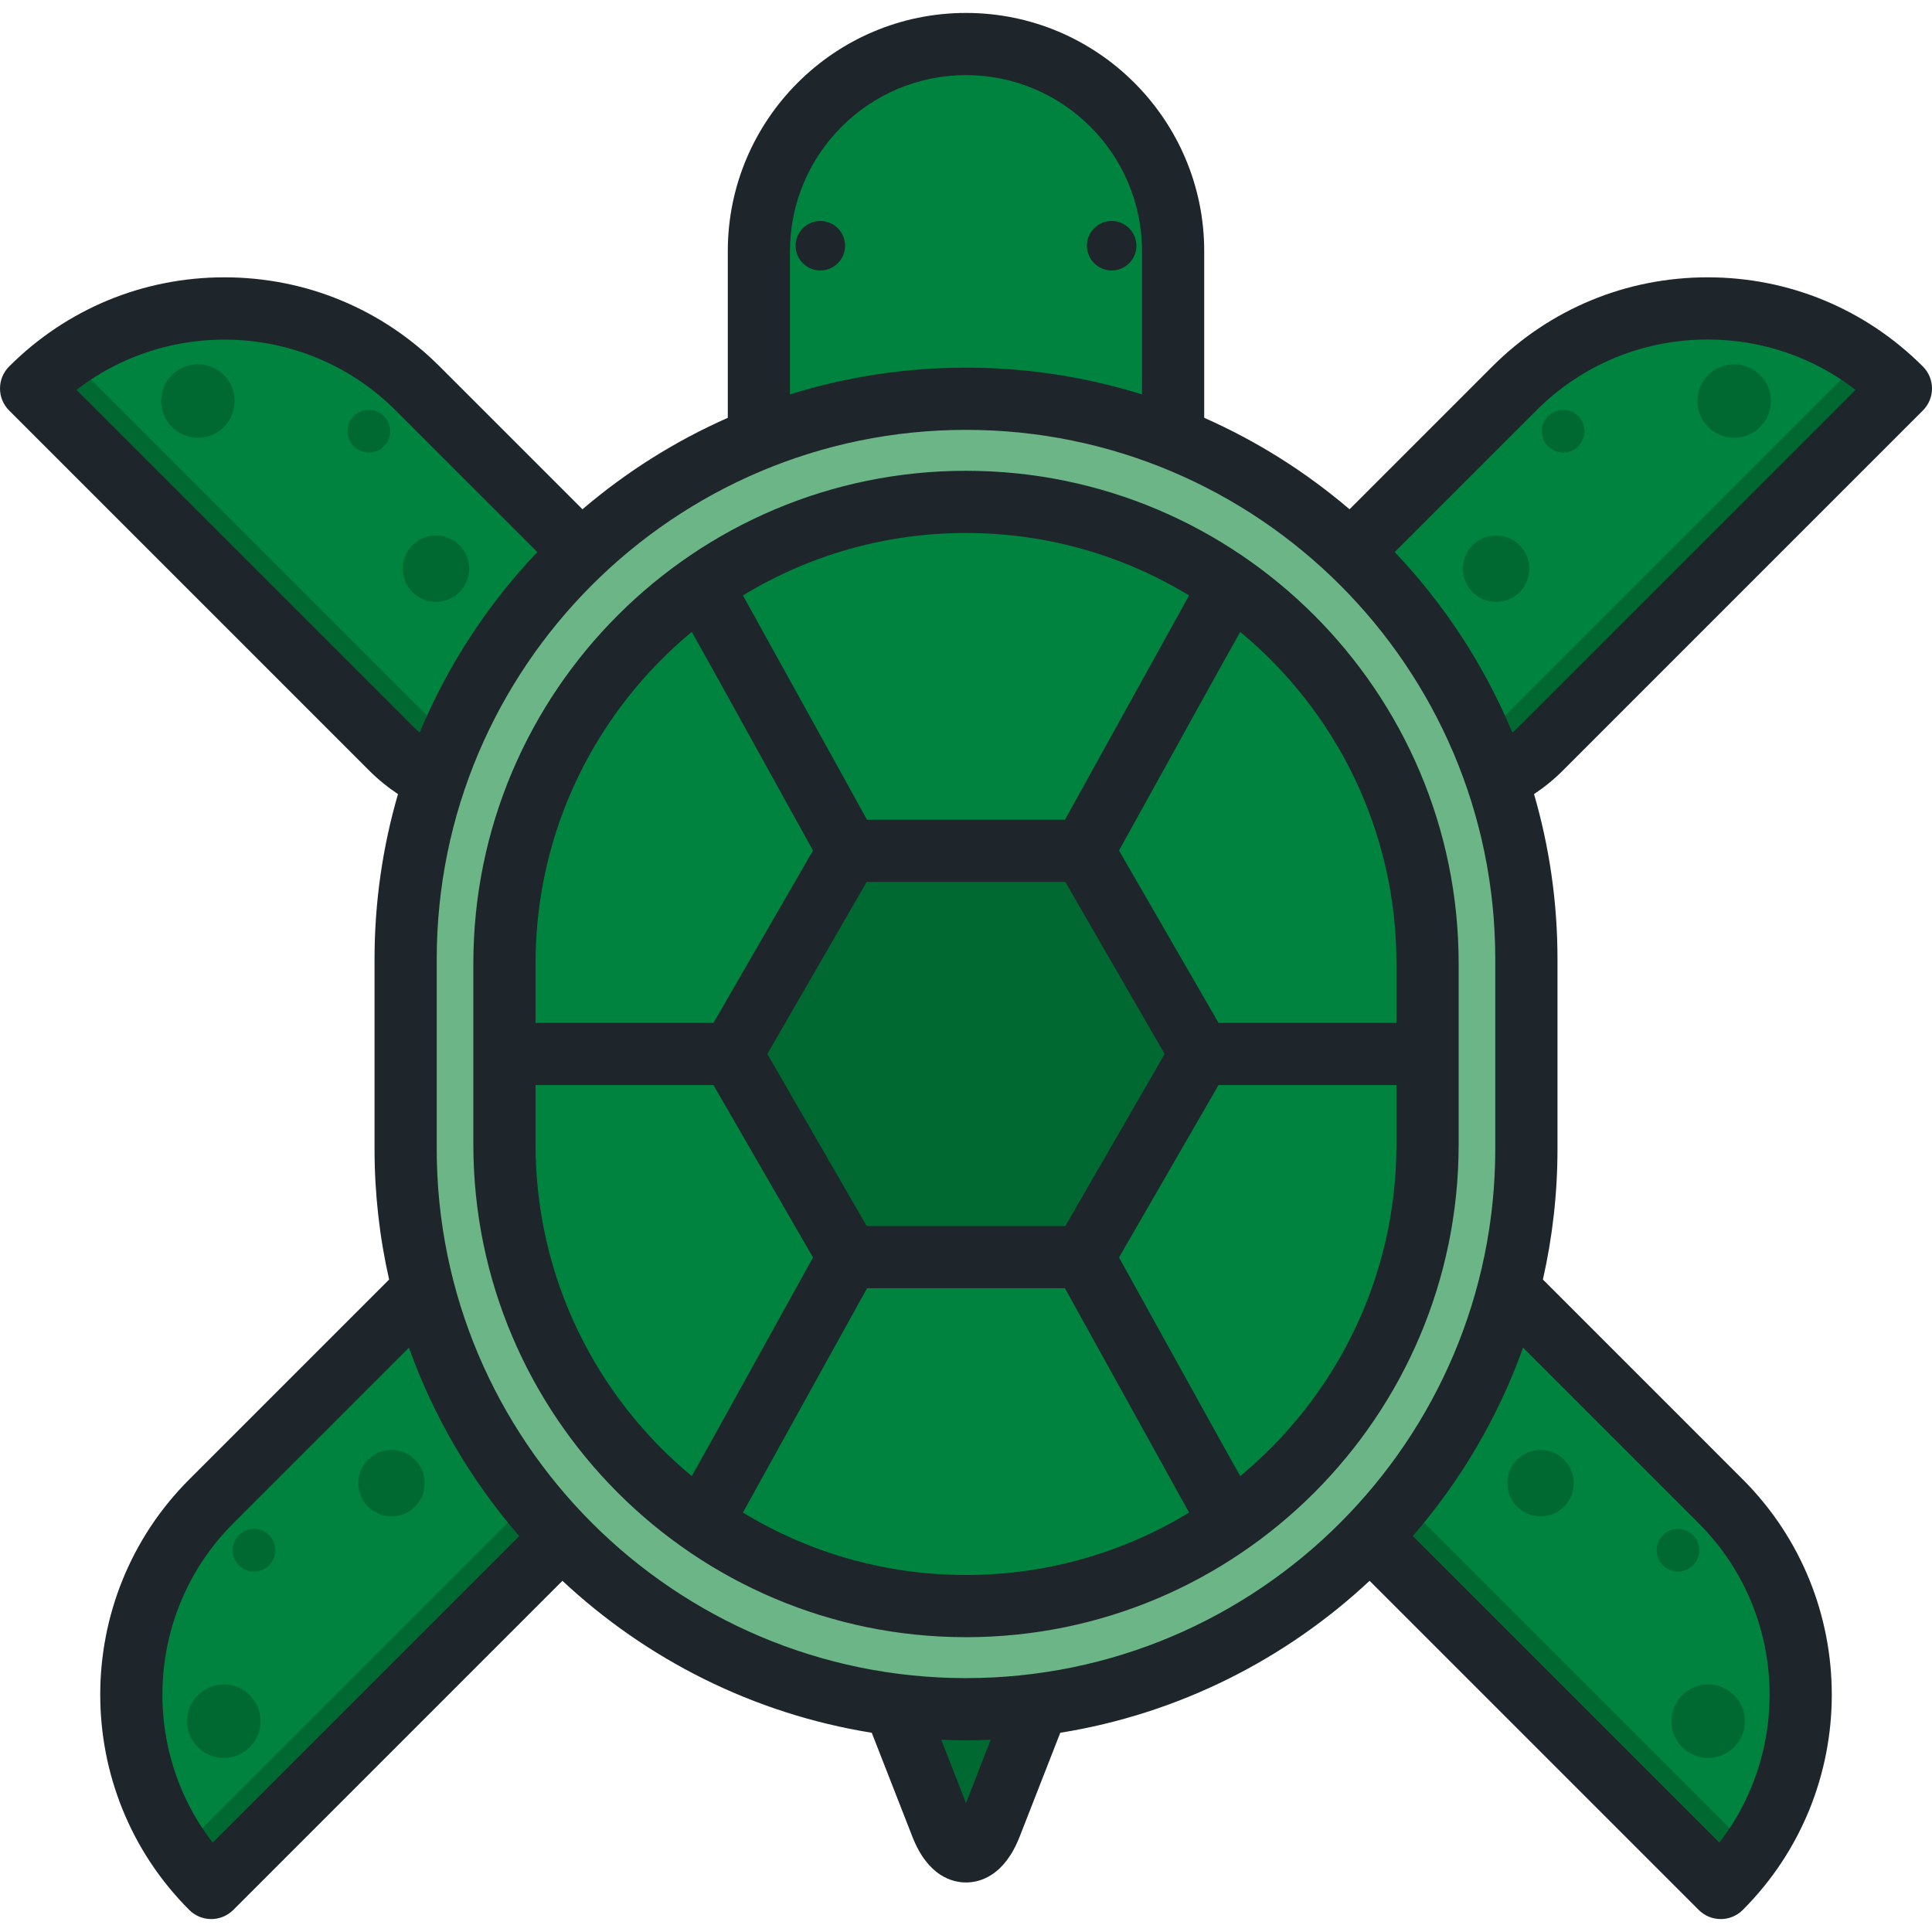
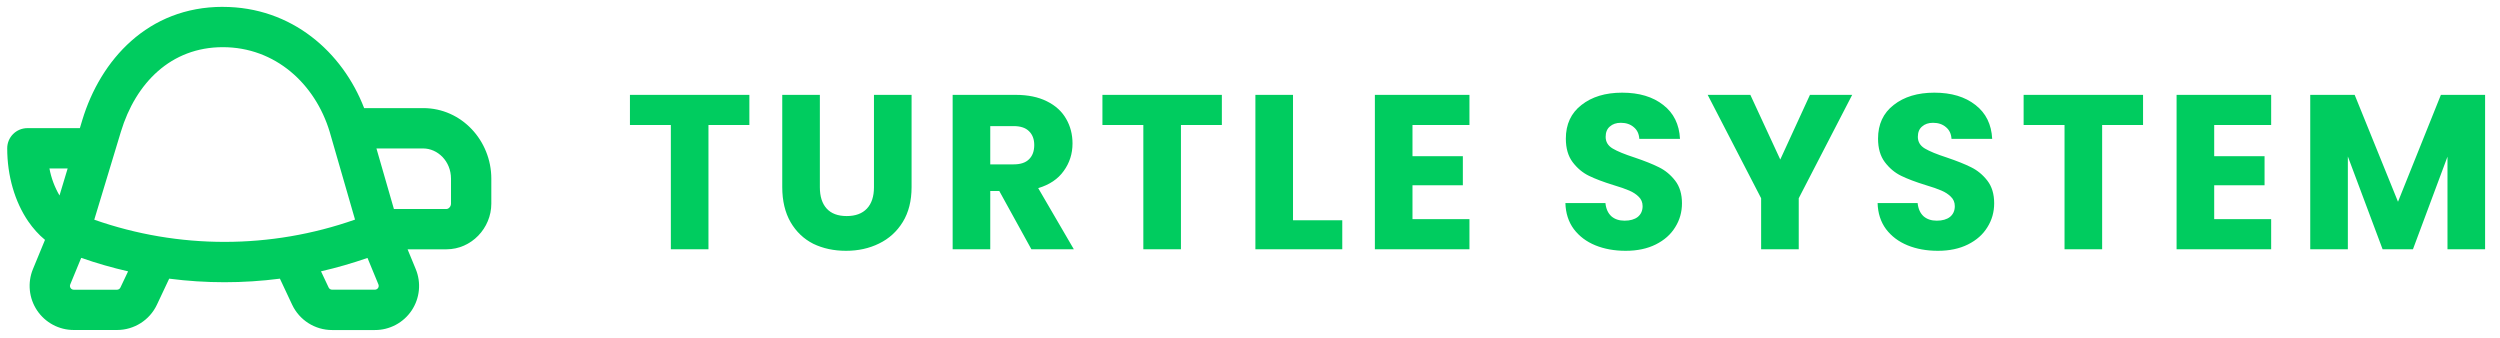
- <svg xmlns="http://www.w3.org/2000/svg" version="1.1" id="Layer_1" x="0px" y="0px" viewBox="0 0 512.002 512.002" style="enable-background:new 0 0 512.002 512.002;" xml:space="preserve">
-   <path style="fill:#00833E;" d="M161.218,198.416c-15.879,15.882-41.629,15.882-57.513,0L8.243,102.951  c28.292-28.292,74.163-28.292,102.455,0l72.995,72.992L161.218,198.416z" />
-   <g>
-     <path style="fill:#006931;" d="M18.172,94.669l94.64,94.638c10.851,10.853,28.449,10.853,39.301,0.001l22.473-22.472l9.108,9.106   l-22.475,22.472c-15.879,15.882-41.629,15.882-57.513,0L8.243,102.951C11.353,99.842,14.683,97.095,18.172,94.669z" />
-     <circle style="fill:#006931;" cx="115.524" cy="150.704" r="8.801" />
-     <circle style="fill:#006931;" cx="97.756" cy="114.28" r="5.654" />
-     <circle style="fill:#006931;" cx="52.444" cy="106.282" r="9.738" />
-   </g>
-   <path style="fill:#00833E;" d="M360.556,347.357c-15.882,15.88-15.882,41.63,0,57.514l95.464,95.462  c28.291-28.292,28.291-74.163,0-102.455l-72.993-72.994L360.556,347.357z" />
-   <g>
-     <path style="fill:#006931;" d="M464.302,490.402l-94.64-94.638c-10.851-10.851-10.851-28.448-0.001-39.3l22.472-22.473   l-9.106-9.108l-22.47,22.474c-15.882,15.88-15.882,41.63,0,57.514l95.464,95.462C459.128,497.222,461.876,493.892,464.302,490.402z   " />
-     <circle style="fill:#006931;" cx="408.264" cy="393.055" r="8.801" />
-     <circle style="fill:#006931;" cx="444.687" cy="410.822" r="5.653" />
-     <circle style="fill:#006931;" cx="452.686" cy="456.134" r="9.738" />
-   </g>
-   <path style="fill:#00833E;" d="M151.448,347.357c15.882,15.88,15.882,41.63,0,57.514l-95.464,95.462  c-28.291-28.292-28.291-74.163,0-102.455l72.993-72.994L151.448,347.357z" />
-   <g>
-     <path style="fill:#006931;" d="M47.702,490.402l94.64-94.638c10.851-10.851,10.851-28.448,0.001-39.3l-22.472-22.473l9.106-9.108   l22.47,22.474c15.882,15.88,15.882,41.63,0,57.514l-95.464,95.462C52.876,497.222,50.128,493.892,47.702,490.402z" />
-     <circle style="fill:#006931;" cx="103.746" cy="393.055" r="8.801" />
-     <circle style="fill:#006931;" cx="67.311" cy="410.822" r="5.653" />
-     <circle style="fill:#006931;" cx="59.318" cy="456.134" r="9.738" />
-   </g>
-   <path style="fill:#00833E;" d="M350.785,198.416c15.88,15.882,41.63,15.882,57.514,0l95.462-95.464  c-28.292-28.292-74.163-28.292-102.455,0l-72.995,72.992L350.785,198.416z" />
-   <g>
-     <path style="fill:#006931;" d="M493.831,94.669l-94.638,94.638c-10.851,10.853-28.449,10.853-39.301,0.001l-22.473-22.472   l-9.108,9.106l22.474,22.472c15.88,15.882,41.63,15.882,57.514,0l95.462-95.464C500.651,99.842,497.32,97.095,493.831,94.669z" />
-     <circle style="fill:#006931;" cx="396.474" cy="150.704" r="8.801" />
-     <circle style="fill:#006931;" cx="414.252" cy="114.28" r="5.654" />
-     <circle style="fill:#006931;" cx="459.564" cy="106.282" r="9.738" />
-     <path style="fill:#006931;" d="M280.221,438.504c3.601-9.211-1.545-16.747-11.434-16.747h-25.571   c-9.889,0-15.035,7.536-11.434,16.747l17.673,45.22c3.601,9.21,9.492,9.21,13.093,0L280.221,438.504z" />
-   </g>
-   <path style="fill:#00833E;" d="M256.001,11.666c-30.312,0-54.887,24.575-54.887,54.887v92.556h109.774V66.554  C310.889,36.241,286.316,11.666,256.001,11.666z" />
-   <path style="fill:#6BB587;" d="M256.001,452.961c-81.885,0-148.506-66.619-148.506-148.507v-50.271  c0-81.886,66.62-148.507,148.506-148.507c81.887,0,148.506,66.619,148.506,148.507v50.271  C404.508,386.341,337.89,452.961,256.001,452.961z" />
-   <path style="fill:#00833E;" d="M256.001,126.059c-70.76,0-128.124,57.362-128.124,128.124v50.271  c0,70.763,57.363,128.125,128.124,128.125s128.124-57.362,128.124-128.125v-50.271C384.126,183.421,326.763,126.059,256.001,126.059  z" />
-   <g>
-     <path style="fill:#006931;" d="M384.126,272.186H268.359l68.004-117.787c-3.716-2.998-7.6-5.795-11.643-8.369l-68.718,119.021   l-68.717-119.022c-4.042,2.574-7.926,5.372-11.643,8.369l68.004,117.787H127.878v14.265h115.767l-68.004,117.788   c3.717,2.997,7.601,5.795,11.643,8.369l68.717-119.021l68.717,119.021c4.043-2.574,7.927-5.372,11.643-8.369L268.358,286.45   h115.767v-14.264H384.126z" />
-     <polygon style="fill:#006931;" points="224.919,333.154 193.839,279.319 224.919,225.483 287.085,225.483 318.165,279.319    287.085,333.154  " />
-   </g>
-   <path style="fill:#1E252B;" d="M217.398,58.563c-3.619,0-6.557,2.937-6.557,6.558c0,3.621,2.938,6.557,6.557,6.557  c3.619,0,6.558-2.936,6.558-6.557C223.955,61.5,221.017,58.563,217.398,58.563z M294.607,71.679c3.618,0,6.556-2.936,6.556-6.557  c0-3.621-2.938-6.558-6.556-6.558c-3.62,0-6.558,2.937-6.558,6.558C288.049,68.743,290.987,71.679,294.607,71.679z M256.001,124.766  c-71.99,0-130.557,58.568-130.557,130.558v47.992c0,71.99,58.568,130.558,130.557,130.558s130.557-58.568,130.557-130.558v-47.992  C386.559,183.333,327.991,124.766,256.001,124.766z M256.001,141.247c21.628,0,41.869,6.05,59.12,16.547l-32.895,59.449h-52.448  l-32.895-59.449C214.133,147.297,234.375,141.247,256.001,141.247z M282.326,233.723l26.323,45.596l-26.323,45.596h-52.65  l-26.323-45.596l26.323-45.596L282.326,233.723L282.326,233.723z M141.926,255.322c0-35.331,16.146-66.961,41.446-87.902  l32.081,57.977l-26.372,45.682h-47.155V255.322z M141.926,303.315v-15.756h47.155l26.372,45.682l-32.081,57.977  C158.072,370.276,141.926,338.646,141.926,303.315z M256.001,417.392c-21.628,0-41.869-6.05-59.121-16.547l32.897-59.449h52.448  l32.897,59.449C297.871,411.341,277.629,417.392,256.001,417.392z M370.078,303.315c0,35.331-16.145,66.961-41.446,87.902  l-32.081-57.977l26.372-45.682h47.155V303.315z M370.078,271.078h-47.155l-26.372-45.682l32.081-57.977  c25.299,20.941,41.446,52.571,41.446,87.902V271.078z M509.588,108.779c3.218-3.218,3.218-8.436,0-11.653  c-15.24-15.24-35.502-23.632-57.055-23.632s-41.816,8.392-57.055,23.632l-37.836,37.835c-11.521-9.837-24.479-18.035-38.513-24.235  V66.554c0-34.808-28.318-63.127-63.127-63.127s-63.127,28.319-63.127,63.127v44.172c-14.034,6.2-26.991,14.398-38.513,24.235  l-37.836-37.835c-15.24-15.24-35.503-23.632-57.056-23.632c-21.552,0-41.815,8.392-57.055,23.632c-3.218,3.218-3.218,8.436,0,11.653  l95.463,95.464c2.334,2.334,4.878,4.4,7.596,6.202c-4.042,13.888-6.218,28.563-6.218,43.739v50.271  c0,11.898,1.34,23.489,3.864,34.635l-52.962,52.963c-31.458,31.459-31.458,82.649,0,114.108c1.546,1.546,3.641,2.414,5.828,2.414  c2.185,0,4.281-0.868,5.828-2.414l87.234-87.233c22.263,20.812,50.573,35.226,81.979,40.276l10.756,27.523  c4.133,10.57,10.684,12.148,14.221,12.148c3.538,0,10.089-1.578,14.221-12.149l10.756-27.52  c31.406-5.051,59.717-19.463,81.979-40.277l87.234,87.233c1.546,1.546,3.641,2.414,5.828,2.414c2.185,0,4.282-0.868,5.828-2.414  c31.458-31.459,31.458-82.649,0-114.108l-52.962-52.963c2.524-11.146,3.864-22.735,3.864-34.635v-50.271  c0-15.176-2.176-29.85-6.218-43.739c2.717-1.802,5.262-3.868,7.596-6.202L509.588,108.779z M209.355,66.554  c0-25.721,20.926-46.646,46.646-46.646c25.721,0,46.646,20.926,46.646,46.646v37.969c-14.741-4.604-30.409-7.087-46.646-7.087  s-31.905,2.483-46.646,7.087V66.554z M20.269,103.324c25.161-19.424,61.542-17.604,84.602,5.454l37.522,37.521  c-13.117,13.806-23.745,29.995-31.174,47.837c-0.574-0.5-1.145-1.005-1.688-1.548L20.269,103.324z M56.357,488.306  c-19.423-25.16-17.604-61.542,5.455-84.601l46.563-46.564c6.616,18.482,16.602,35.374,29.227,49.923L56.357,488.306z   M256.001,477.836l-6.56-16.781c2.176,0.089,4.362,0.147,6.56,0.147c2.197,0,4.382-0.057,6.56-0.147L256.001,477.836z   M256.001,444.72c-77.343,0-140.265-62.923-140.265-140.266v-50.271c0-77.343,62.923-140.266,140.265-140.266  s140.265,62.923,140.265,140.266v50.271C396.268,381.797,333.344,444.72,256.001,444.72z M450.192,403.705  c23.059,23.059,24.878,59.441,5.455,84.601l-81.244-81.244c12.624-14.548,22.61-31.441,29.227-49.923L450.192,403.705z   M402.471,192.589c-0.543,0.543-1.114,1.048-1.688,1.548c-7.429-17.843-18.057-34.032-31.173-47.837l37.522-37.521  c12.126-12.127,28.25-18.805,45.4-18.805c14.372,0,28.022,4.691,39.206,13.345L402.471,192.589z" />
-   <g>
- </g>
-   <g>
- </g>
-   <g>
- </g>
-   <g>
- </g>
-   <g>
- </g>
-   <g>
- </g>
-   <g>
- </g>
-   <g>
- </g>
-   <g>
- </g>
-   <g>
- </g>
-   <g>
- </g>
-   <g>
- </g>
-   <g>
- </g>
-   <g>
- </g>
-   <g>
- </g>
+ <svg xmlns="http://www.w3.org/2000/svg" width="341" height="46" viewBox="0 0 341 46" fill="none">
+   <path d="M30.387 0.934C20.178 0.934 13.71 8.172 11.225 16.378L10.895 17.478H3.734C3.004 17.478 2.305 17.768 1.789 18.283C1.273 18.799 0.984 19.499 0.984 20.228C0.984 23.995 2.029 27.532 3.855 30.2C4.498 31.134 5.263 31.998 6.137 32.718L4.493 36.706C4.117 37.62 3.972 38.612 4.071 39.596C4.17 40.579 4.509 41.523 5.059 42.344C5.609 43.165 6.353 43.837 7.225 44.303C8.097 44.768 9.07 45.011 10.059 45.011H15.96C18.292 45.011 20.415 43.669 21.405 41.557L23.077 38.01C28.09 38.657 33.166 38.657 38.18 38.01L39.846 41.557C40.837 43.669 42.965 45.017 45.291 45.017H51.138C52.128 45.019 53.103 44.776 53.977 44.311C54.851 43.846 55.597 43.172 56.148 42.349C56.698 41.526 57.037 40.58 57.134 39.594C57.231 38.609 57.084 37.615 56.704 36.7L55.593 34.005H60.901C64.294 34.005 67.016 31.123 67.016 27.779V24.369C67.016 19.2 62.98 14.745 57.721 14.745H49.669C46.733 7.127 39.808 0.939 30.387 0.939V0.934ZM53.728 28.506L51.347 20.25H57.721C59.685 20.25 61.517 21.977 61.517 24.375V27.785C61.514 27.985 61.433 28.177 61.291 28.319C61.137 28.473 60.989 28.511 60.901 28.511H53.728V28.506ZM50.126 35.182L51.617 38.796C51.649 38.875 51.662 38.96 51.653 39.045C51.645 39.129 51.616 39.211 51.569 39.282C51.521 39.352 51.457 39.41 51.382 39.45C51.307 39.49 51.223 39.511 51.138 39.511H45.297C45.198 39.512 45.101 39.484 45.017 39.432C44.933 39.379 44.866 39.304 44.824 39.214L43.785 37.008C45.919 36.519 48.036 35.908 50.126 35.182V35.182ZM17.473 37.008L16.427 39.214C16.387 39.304 16.321 39.38 16.238 39.434C16.155 39.487 16.059 39.516 15.96 39.517H10.059C9.973 39.517 9.89 39.496 9.814 39.456C9.739 39.416 9.675 39.358 9.628 39.287C9.581 39.216 9.551 39.135 9.543 39.05C9.535 38.965 9.547 38.88 9.58 38.801L11.076 35.172C13.182 35.908 15.316 36.519 17.473 37.014V37.008ZM9.228 22.978L8.117 26.663C7.45 25.523 6.984 24.276 6.742 22.978H9.228ZM16.488 17.973C18.506 11.312 23.325 6.434 30.387 6.434C37.559 6.434 42.981 11.439 44.962 17.956L48.426 29.952C36.917 34.002 24.371 34.008 12.858 29.968L16.488 17.973V17.973Z" fill="#00CC5F" />
+   <path d="M102.214 12.94V17.05H96.634V34H91.504V17.05H85.924V12.94H102.214ZM111.829 12.94V25.54C111.829 26.8 112.139 27.77 112.759 28.45C113.379 29.13 114.289 29.47 115.489 29.47C116.689 29.47 117.609 29.13 118.249 28.45C118.889 27.77 119.209 26.8 119.209 25.54V12.94H124.339V25.51C124.339 27.39 123.939 28.98 123.139 30.28C122.339 31.58 121.259 32.56 119.899 33.22C118.559 33.88 117.059 34.21 115.399 34.21C113.739 34.21 112.249 33.89 110.929 33.25C109.629 32.59 108.599 31.61 107.839 30.31C107.079 28.99 106.699 27.39 106.699 25.51V12.94H111.829ZM140.681 34L136.301 26.05H135.071V34H129.941V12.94H138.551C140.211 12.94 141.621 13.23 142.781 13.81C143.961 14.39 144.841 15.19 145.421 16.21C146.001 17.21 146.291 18.33 146.291 19.57C146.291 20.97 145.891 22.22 145.091 23.32C144.311 24.42 143.151 25.2 141.611 25.66L146.471 34H140.681ZM135.071 22.42H138.251C139.191 22.42 139.891 22.19 140.351 21.73C140.831 21.27 141.071 20.62 141.071 19.78C141.071 18.98 140.831 18.35 140.351 17.89C139.891 17.43 139.191 17.2 138.251 17.2H135.071V22.42ZM166.661 12.94V17.05H161.081V34H155.951V17.05H150.371V12.94H166.661ZM176.366 30.04H183.086V34H171.236V12.94H176.366V30.04ZM192.663 17.05V21.31H199.533V25.27H192.663V29.89H200.433V34H187.533V12.94H200.433V17.05H192.663ZM221.741 34.21C220.201 34.21 218.821 33.96 217.601 33.46C216.381 32.96 215.401 32.22 214.661 31.24C213.941 30.26 213.561 29.08 213.521 27.7H218.981C219.061 28.48 219.331 29.08 219.791 29.5C220.251 29.9 220.851 30.1 221.591 30.1C222.351 30.1 222.951 29.93 223.391 29.59C223.831 29.23 224.051 28.74 224.051 28.12C224.051 27.6 223.871 27.17 223.511 26.83C223.171 26.49 222.741 26.21 222.221 25.99C221.721 25.77 221.001 25.52 220.061 25.24C218.701 24.82 217.591 24.4 216.731 23.98C215.871 23.56 215.131 22.94 214.511 22.12C213.891 21.3 213.581 20.23 213.581 18.91C213.581 16.95 214.291 15.42 215.711 14.32C217.131 13.2 218.981 12.64 221.261 12.64C223.581 12.64 225.451 13.2 226.871 14.32C228.291 15.42 229.051 16.96 229.151 18.94H223.601C223.561 18.26 223.311 17.73 222.851 17.35C222.391 16.95 221.801 16.75 221.081 16.75C220.461 16.75 219.961 16.92 219.581 17.26C219.201 17.58 219.011 18.05 219.011 18.67C219.011 19.35 219.331 19.88 219.971 20.26C220.611 20.64 221.611 21.05 222.971 21.49C224.331 21.95 225.431 22.39 226.271 22.81C227.131 23.23 227.871 23.84 228.491 24.64C229.111 25.44 229.421 26.47 229.421 27.73C229.421 28.93 229.111 30.02 228.491 31C227.891 31.98 227.011 32.76 225.851 33.34C224.691 33.92 223.321 34.21 221.741 34.21ZM252.638 12.94L245.348 27.04V34H240.218V27.04L232.928 12.94H238.748L242.828 21.76L246.878 12.94H252.638ZM264.325 34.21C262.785 34.21 261.405 33.96 260.185 33.46C258.965 32.96 257.985 32.22 257.245 31.24C256.525 30.26 256.145 29.08 256.105 27.7H261.565C261.645 28.48 261.915 29.08 262.375 29.5C262.835 29.9 263.435 30.1 264.175 30.1C264.935 30.1 265.535 29.93 265.975 29.59C266.415 29.23 266.635 28.74 266.635 28.12C266.635 27.6 266.455 27.17 266.095 26.83C265.755 26.49 265.325 26.21 264.805 25.99C264.305 25.77 263.585 25.52 262.645 25.24C261.285 24.82 260.175 24.4 259.315 23.98C258.455 23.56 257.715 22.94 257.095 22.12C256.475 21.3 256.165 20.23 256.165 18.91C256.165 16.95 256.875 15.42 258.295 14.32C259.715 13.2 261.565 12.64 263.845 12.64C266.165 12.64 268.035 13.2 269.455 14.32C270.875 15.42 271.635 16.96 271.735 18.94H266.185C266.145 18.26 265.895 17.73 265.435 17.35C264.975 16.95 264.385 16.75 263.665 16.75C263.045 16.75 262.545 16.92 262.165 17.26C261.785 17.58 261.595 18.05 261.595 18.67C261.595 19.35 261.915 19.88 262.555 20.26C263.195 20.64 264.195 21.05 265.555 21.49C266.915 21.95 268.015 22.39 268.855 22.81C269.715 23.23 270.455 23.84 271.075 24.64C271.695 25.44 272.005 26.47 272.005 27.73C272.005 28.93 271.695 30.02 271.075 31C270.475 31.98 269.595 32.76 268.435 33.34C267.275 33.92 265.905 34.21 264.325 34.21ZM292.312 12.94V17.05H286.732V34H281.602V17.05H276.022V12.94H292.312ZM302.016 17.05V21.31H308.886V25.27H302.016V29.89H309.786V34H296.886V12.94H309.786V17.05H302.016ZM338.967 12.94V34H333.837V21.37L329.127 34H324.987L320.247 21.34V34H315.117V12.94H321.177L327.087 27.52L332.937 12.94H338.967Z" fill="#00CC5F" />
</svg>
